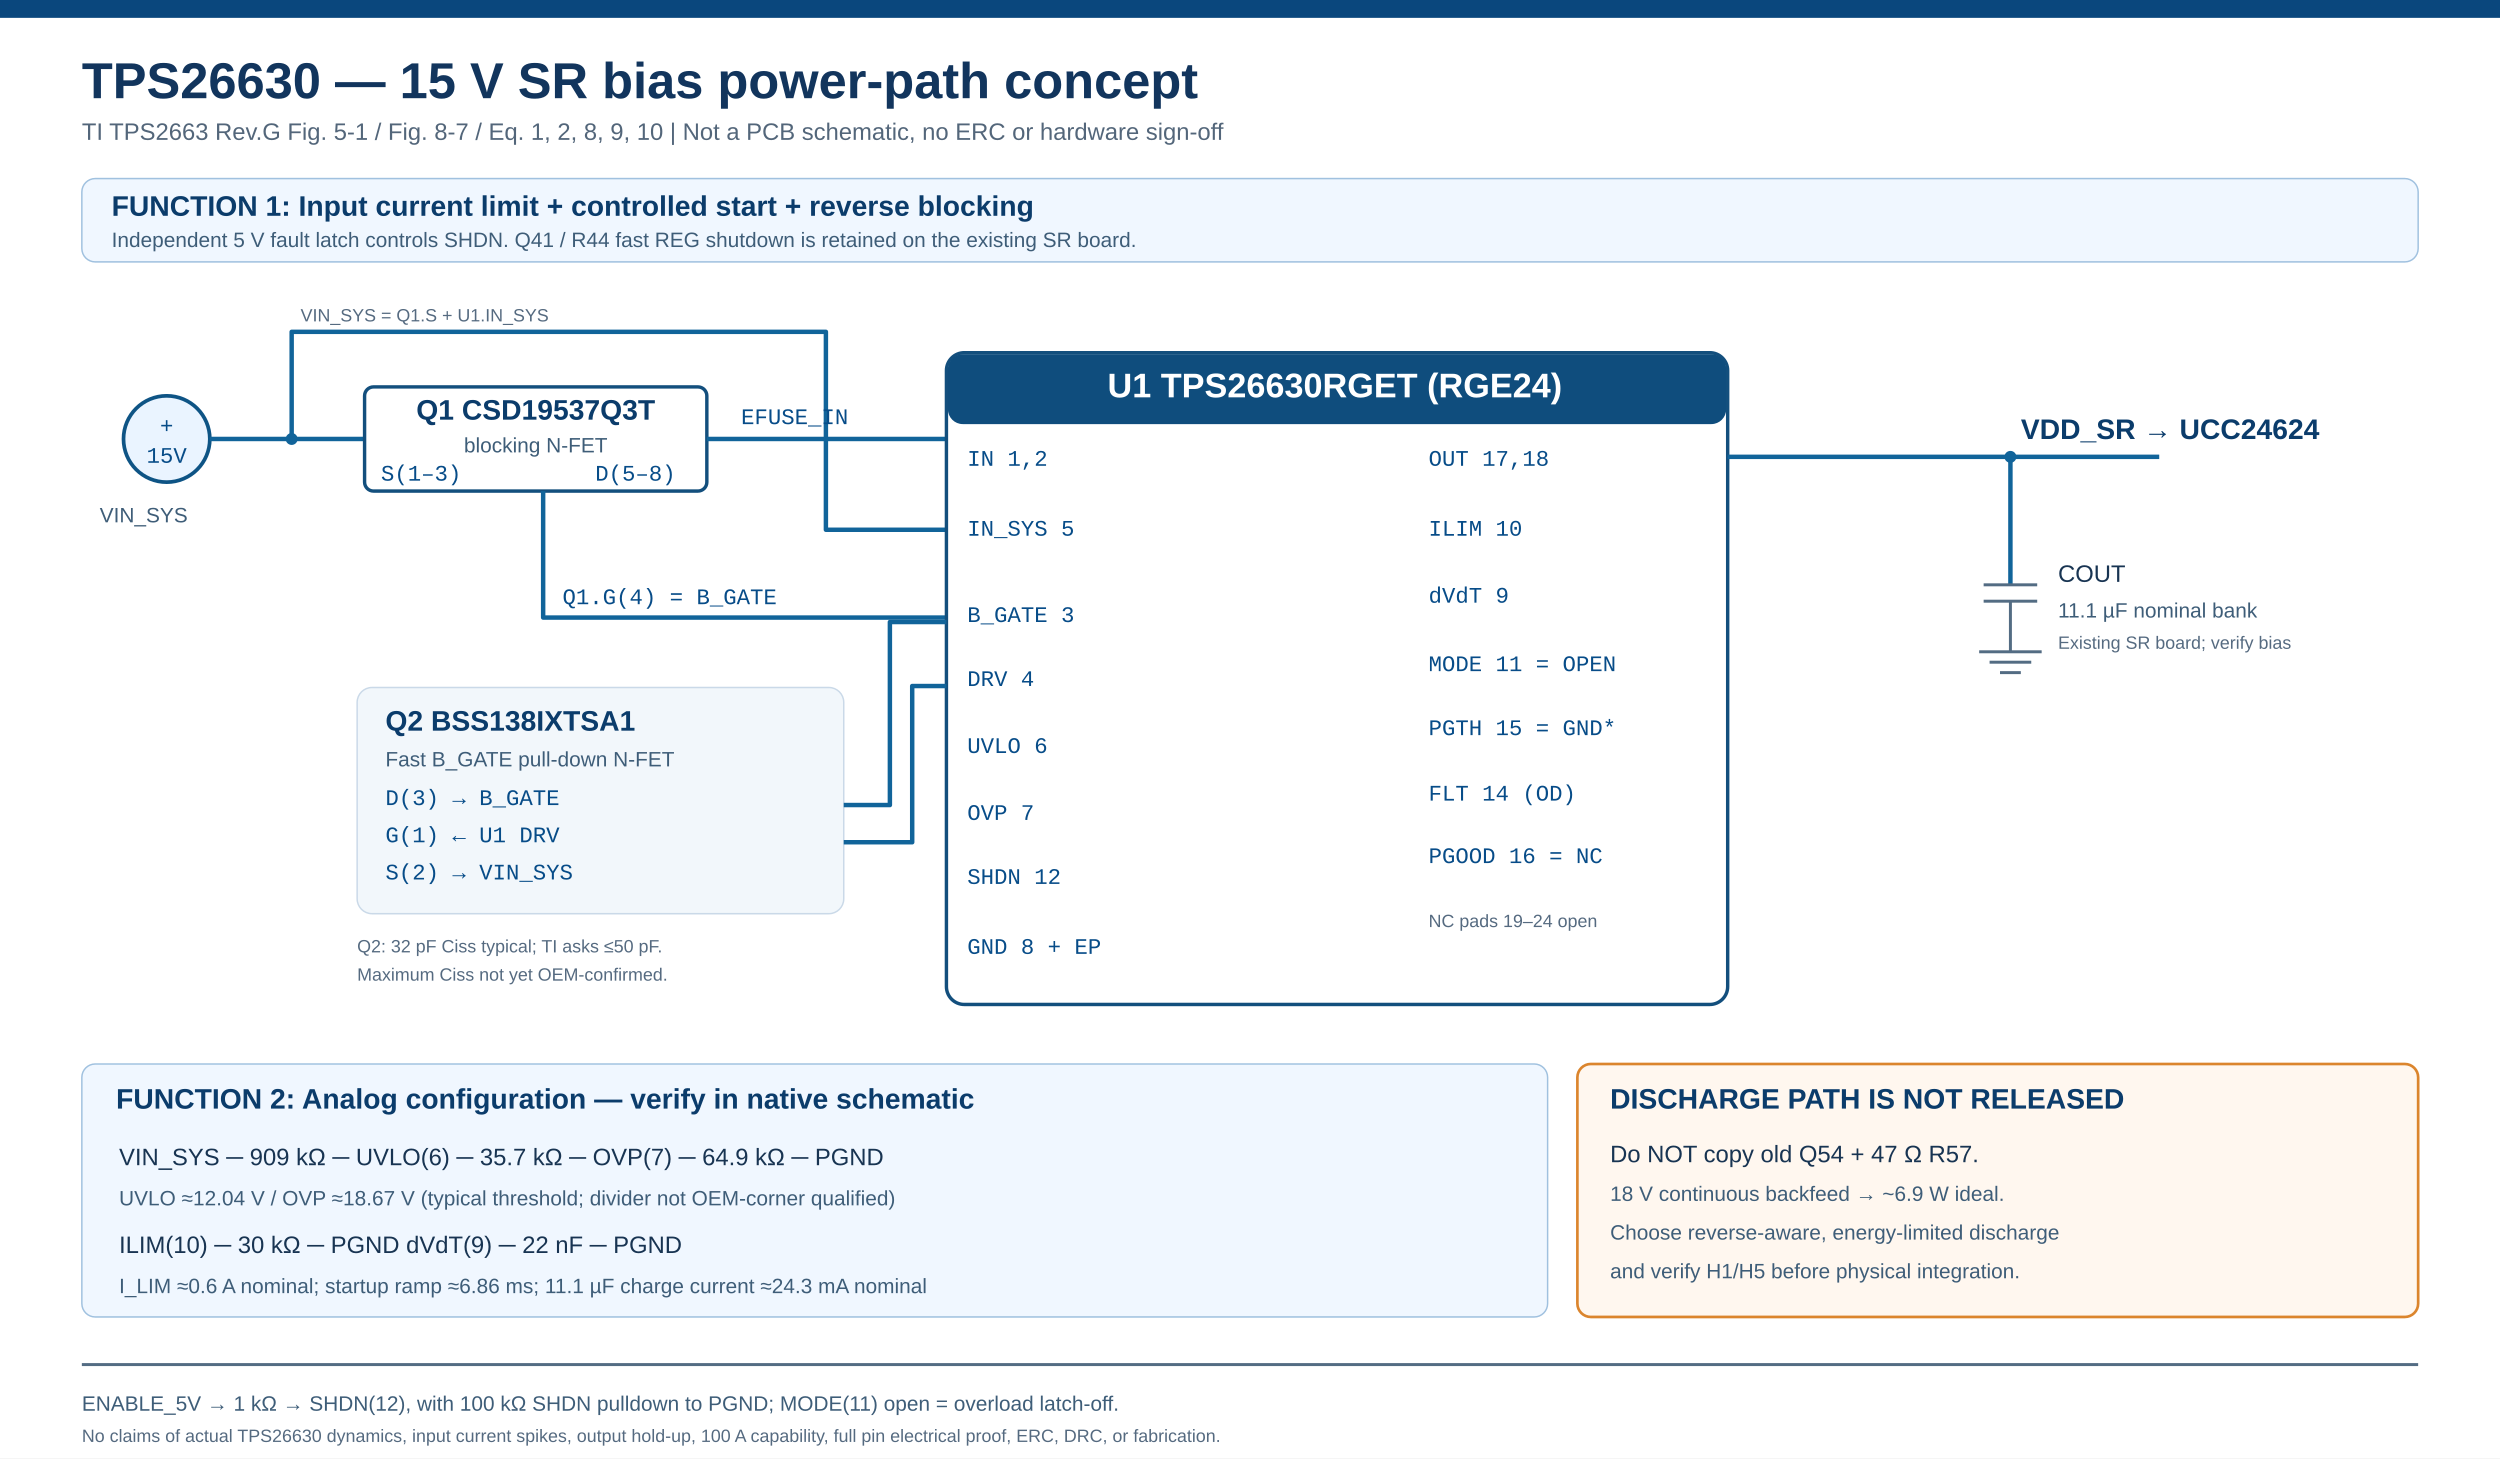
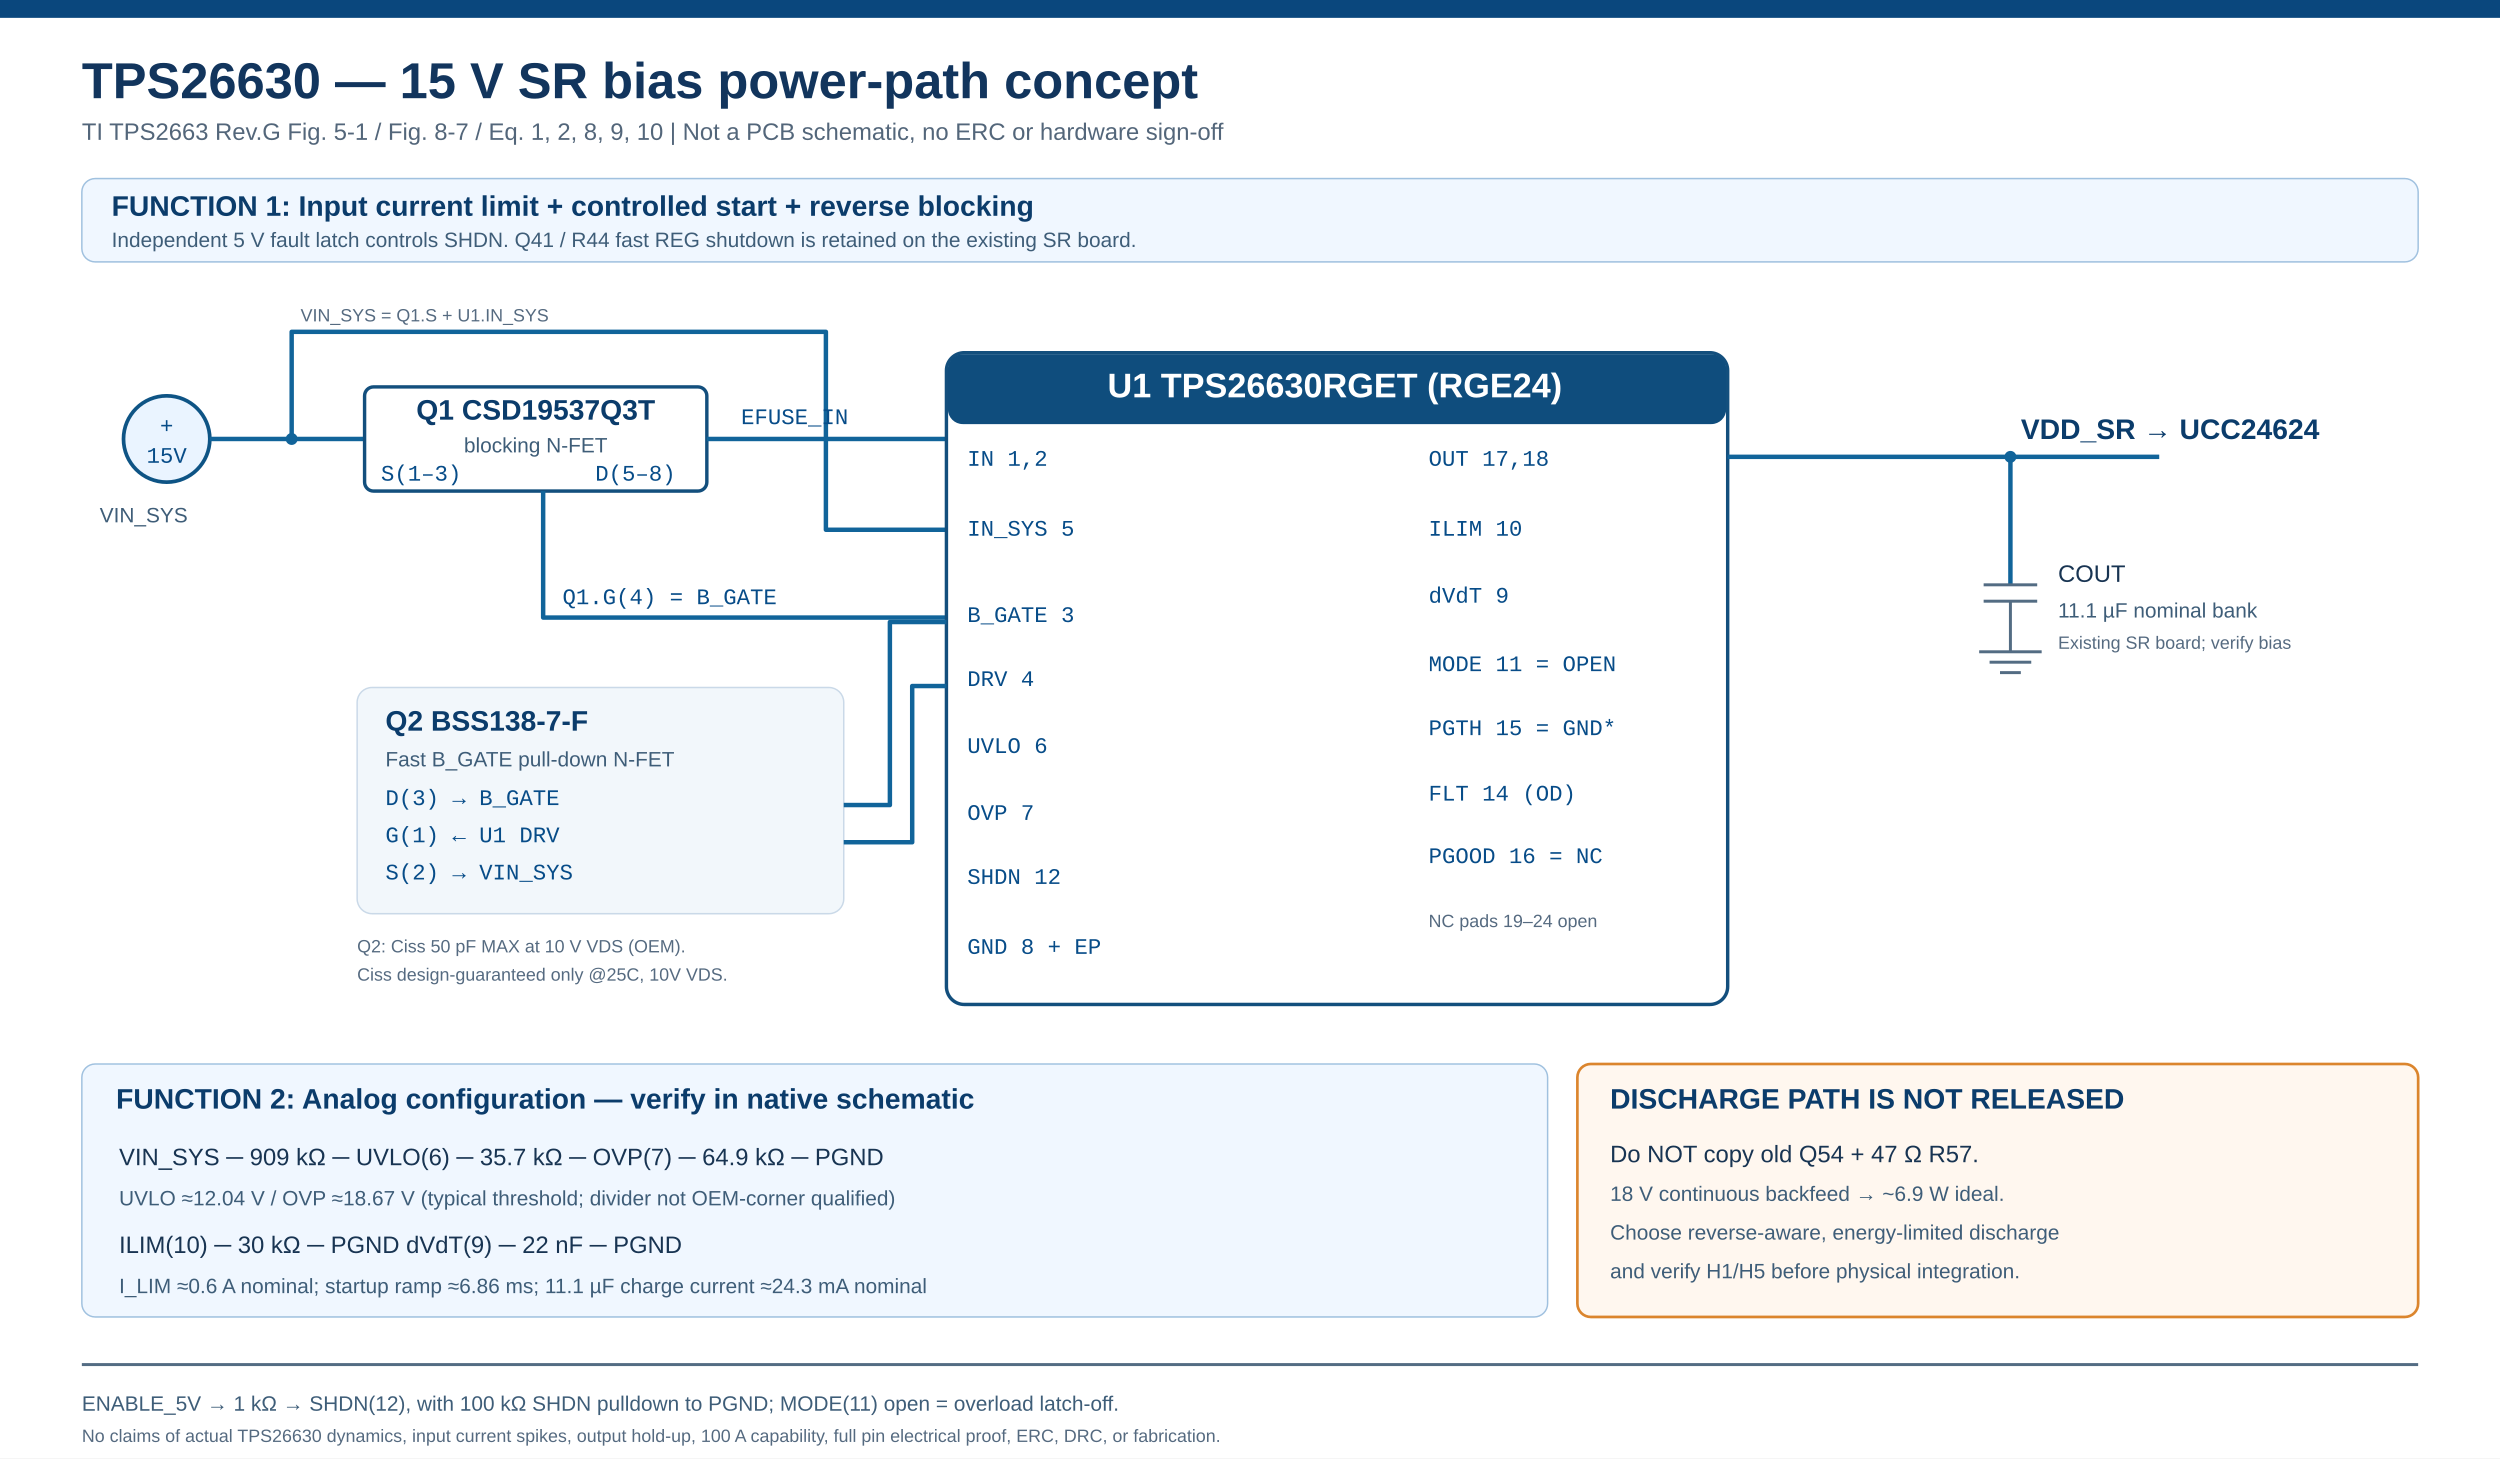
<svg xmlns="http://www.w3.org/2000/svg" width="1680" height="980" viewBox="0 0 1680 980" role="img" aria-label="TPS26630 15V SR-bias supply conceptual schematic, manufacturer pin-numbered nets">
  <defs>
    <style>
.title{font:700 34px Arial, sans-serif;fill:#12355d}
.subtitle{font:16px Arial, sans-serif;fill:#53667a}
.h{font:700 19px Arial,sans-serif;fill:#0b3c6b}
.b{font:16px Arial,sans-serif;fill:#183452}
.s{font:14px Arial,sans-serif;fill:#3e5d78}
.small{font:12px Arial,sans-serif;fill:#556a80}
.pin{font:15px 'Courier New',monospace;fill:#074c88}
.wire{stroke:#11649a;stroke-width:3;fill:none;stroke-linejoin:round}
.sg{stroke:#536c83;stroke-width:2;fill:none}
.node{fill:#11649a}
.part{fill:white;stroke:#134f7d;stroke-width:2.3}
.shadow{fill:#f2f7fb;stroke:#cad9e8}
.warn{fill:#fff7ef;stroke:#db852d;stroke-width:1.8}
.ok{fill:#f0f7ff;stroke:#a0c1df}
</style>
  </defs>
  <rect width="1680" height="980" fill="#fff" />
  <rect x="0" y="0" width="1680" height="12" fill="#0a477d" />
  <text class="title" x="55" y="66">TPS26630 — 15 V SR bias power-path concept</text>
  <text class="subtitle" x="55" y="94">TI TPS2663 Rev.G Fig. 5-1 / Fig. 8-7 / Eq. 1, 2, 8, 9, 10 | Not a PCB schematic, no ERC or hardware sign-off</text>
  <rect class="ok" x="55" y="120" width="1570" height="56" rx="9" />
  <text class="h" x="75" y="145">FUNCTION 1: Input current limit + controlled start + reverse blocking</text>
  <text class="s" x="75" y="166">Independent 5 V fault latch controls SHDN. Q41 / R44 fast REG shutdown is retained on the existing SR board.</text>
  <circle cx="112" cy="295" r="29" fill="#eaf4ff" stroke="#0e5485" stroke-width="2.5" />
  <text class="pin" x="112" y="291" text-anchor="middle">+</text>
  <text class="pin" x="112" y="311" text-anchor="middle">15V</text>
  <text class="s" x="67" y="351">VIN_SYS</text>
  <path class="wire" d="M141 295 H245" />
  <circle class="node" cx="196" cy="295" r="4" />
  <path class="wire" d="M196 295 V223 H555 V356 H636" />
  <text class="small" x="202" y="216">VIN_SYS = Q1.S + U1.IN_SYS</text>
  <rect class="part" x="245" y="260" width="230" height="70" rx="6" />
  <text class="h" x="360" y="282" text-anchor="middle">Q1  CSD19537Q3T</text>
  <text class="s" x="360" y="304" text-anchor="middle">blocking N-FET</text>
  <text class="pin" x="256" y="323">S(1–3)</text>
  <text class="pin" x="400" y="323">D(5–8)</text>
  <path class="wire" d="M475 295 H636" />
  <text class="pin" x="498" y="285">EFUSE_IN</text>
  <path class="wire" d="M365 330 V415 H636" />
  <text class="pin" x="378" y="406">Q1.G(4) = B_GATE</text>
  <rect class="part" x="636" y="237" width="525" height="438" rx="12" />
  <rect x="637" y="238" width="523" height="47" rx="10" fill="#0f4d7d" />
  <text x="897" y="267" fill="#fff" font-family="Arial,sans-serif" font-size="23" font-weight="700" text-anchor="middle">U1  TPS26630RGET (RGE24)</text>
  <text class="pin" x="650" y="313">IN  1,2</text>
  <text class="pin" x="650" y="360">IN_SYS  5</text>
  <text class="pin" x="650" y="418">B_GATE  3</text>
  <text class="pin" x="650" y="461">DRV  4</text>
  <text class="pin" x="650" y="506">UVLO  6</text>
  <text class="pin" x="650" y="551">OVP  7</text>
  <text class="pin" x="650" y="594">SHDN  12</text>
  <text class="pin" x="650" y="641">GND 8 + EP</text>
  <text class="pin" x="960" y="313">OUT 17,18</text>
  <text class="pin" x="960" y="360">ILIM 10</text>
  <text class="pin" x="960" y="405">dVdT 9</text>
  <text class="pin" x="960" y="451">MODE 11 = OPEN</text>
  <text class="pin" x="960" y="494">PGTH 15 = GND*</text>
  <text class="pin" x="960" y="538">FLT 14 (OD)</text>
  <text class="pin" x="960" y="580">PGOOD 16 = NC</text>
  <text class="small" x="960" y="623">NC pads 19–24 open</text>
  <path class="wire" d="M1161 307 H1451" />
  <text class="h" x="1358" y="295">VDD_SR → UCC24624</text>
  <circle class="node" cx="1351" cy="307" r="4" />
  <path class="wire" d="M1351 307 V393" />
  <path class="sg" d="M1333 393 H1369 M1333 404 H1369 M1351 404 V438" />
  <path class="sg" d="M1330 438 H1372 M1337 445 H1365 M1344 452 H1358" />
  <text class="b" x="1383" y="391">COUT</text>
  <text class="s" x="1383" y="415">11.1 µF nominal bank</text>
  <text class="small" x="1383" y="436">Existing SR board; verify bias</text>
  <rect class="shadow" x="240" y="462" width="327" height="152" rx="10" />
-   <text class="h" x="259" y="491">Q2  BSS138IXTSA1</text>
+   <text class="h" x="259" y="491">Q2  BSS138-7-F</text>
  <text class="s" x="259" y="515">Fast B_GATE pull-down N-FET</text>
  <text class="pin" x="259" y="541">D(3) → B_GATE</text>
  <text class="pin" x="259" y="566">G(1) ← U1 DRV</text>
  <text class="pin" x="259" y="591">S(2) → VIN_SYS</text>
  <path class="wire" d="M567 541 H598 V418 H636" />
  <path class="wire" d="M567 566 H613 V461 H636" />
-   <text class="small" x="240" y="640">Q2: 32 pF Ciss typical; TI asks ≤50 pF.</text>
-   <text class="small" x="240" y="659">Maximum Ciss not yet OEM-confirmed.</text>
+   <text class="small" x="240" y="640">Q2: Ciss 50 pF MAX at 10 V VDS (OEM).</text>
+   <text class="small" x="240" y="659">Ciss design-guaranteed only @25C, 10V VDS.</text>
  <rect class="ok" x="55" y="715" width="985" height="170" rx="9" />
  <text class="h" x="78" y="745">FUNCTION 2: Analog configuration — verify in native schematic</text>
  <text class="b" x="80" y="783">VIN_SYS ─ 909 kΩ ─ UVLO(6) ─ 35.7 kΩ ─ OVP(7) ─ 64.9 kΩ ─ PGND</text>
  <text class="s" x="80" y="810">UVLO ≈12.04 V / OVP ≈18.67 V (typical threshold; divider not OEM-corner qualified)</text>
  <text class="b" x="80" y="842">ILIM(10) ─ 30 kΩ ─ PGND        dVdT(9) ─ 22 nF ─ PGND</text>
  <text class="s" x="80" y="869">I_LIM ≈0.6 A nominal; startup ramp ≈6.86 ms; 11.1 µF charge current ≈24.3 mA nominal</text>
  <rect class="warn" x="1060" y="715" width="565" height="170" rx="9" />
  <text class="h" x="1082" y="745" fill="#aa5716">DISCHARGE PATH IS NOT RELEASED</text>
  <text class="b" x="1082" y="781">Do NOT copy old Q54 + 47 Ω R57.</text>
  <text class="s" x="1082" y="807">18 V continuous backfeed → ~6.9 W ideal.</text>
  <text class="s" x="1082" y="833">Choose reverse-aware, energy-limited discharge</text>
  <text class="s" x="1082" y="859">and verify H1/H5 before physical integration.</text>
  <path class="sg" d="M55 917 H1625" />
  <text class="s" x="55" y="948">ENABLE_5V → 1 kΩ → SHDN(12), with 100 kΩ SHDN pulldown to PGND; MODE(11) open = overload latch-off.</text>
  <text class="small" x="55" y="969">No claims of actual TPS26630 dynamics, input current spikes, output hold-up, 100 A capability, full pin electrical proof, ERC, DRC, or fabrication.</text>
</svg>
